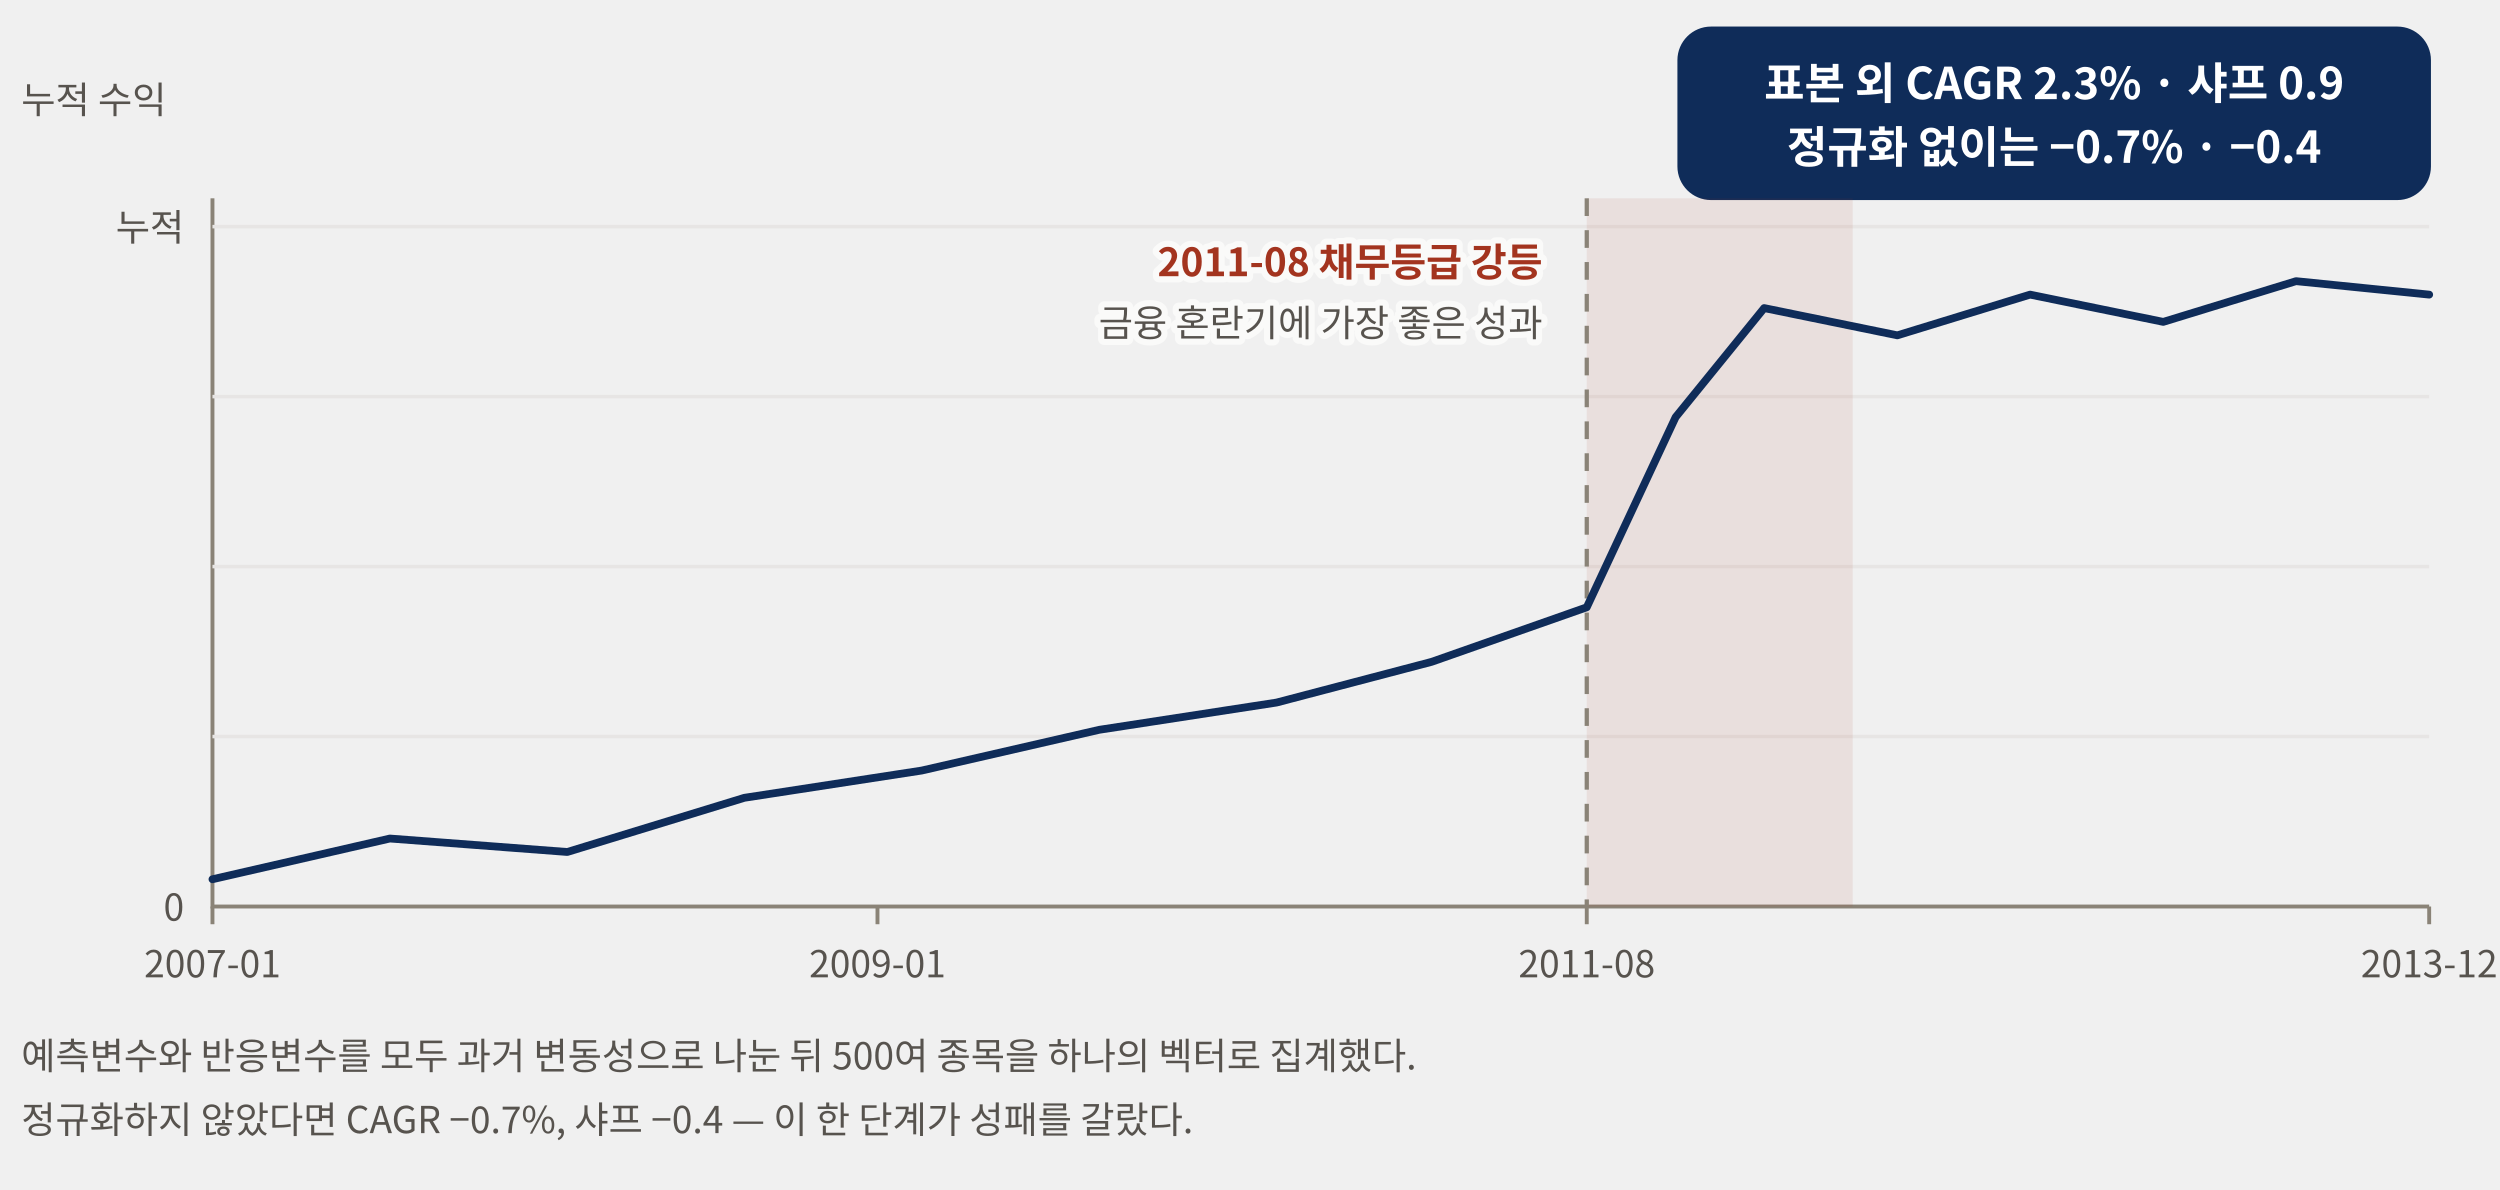
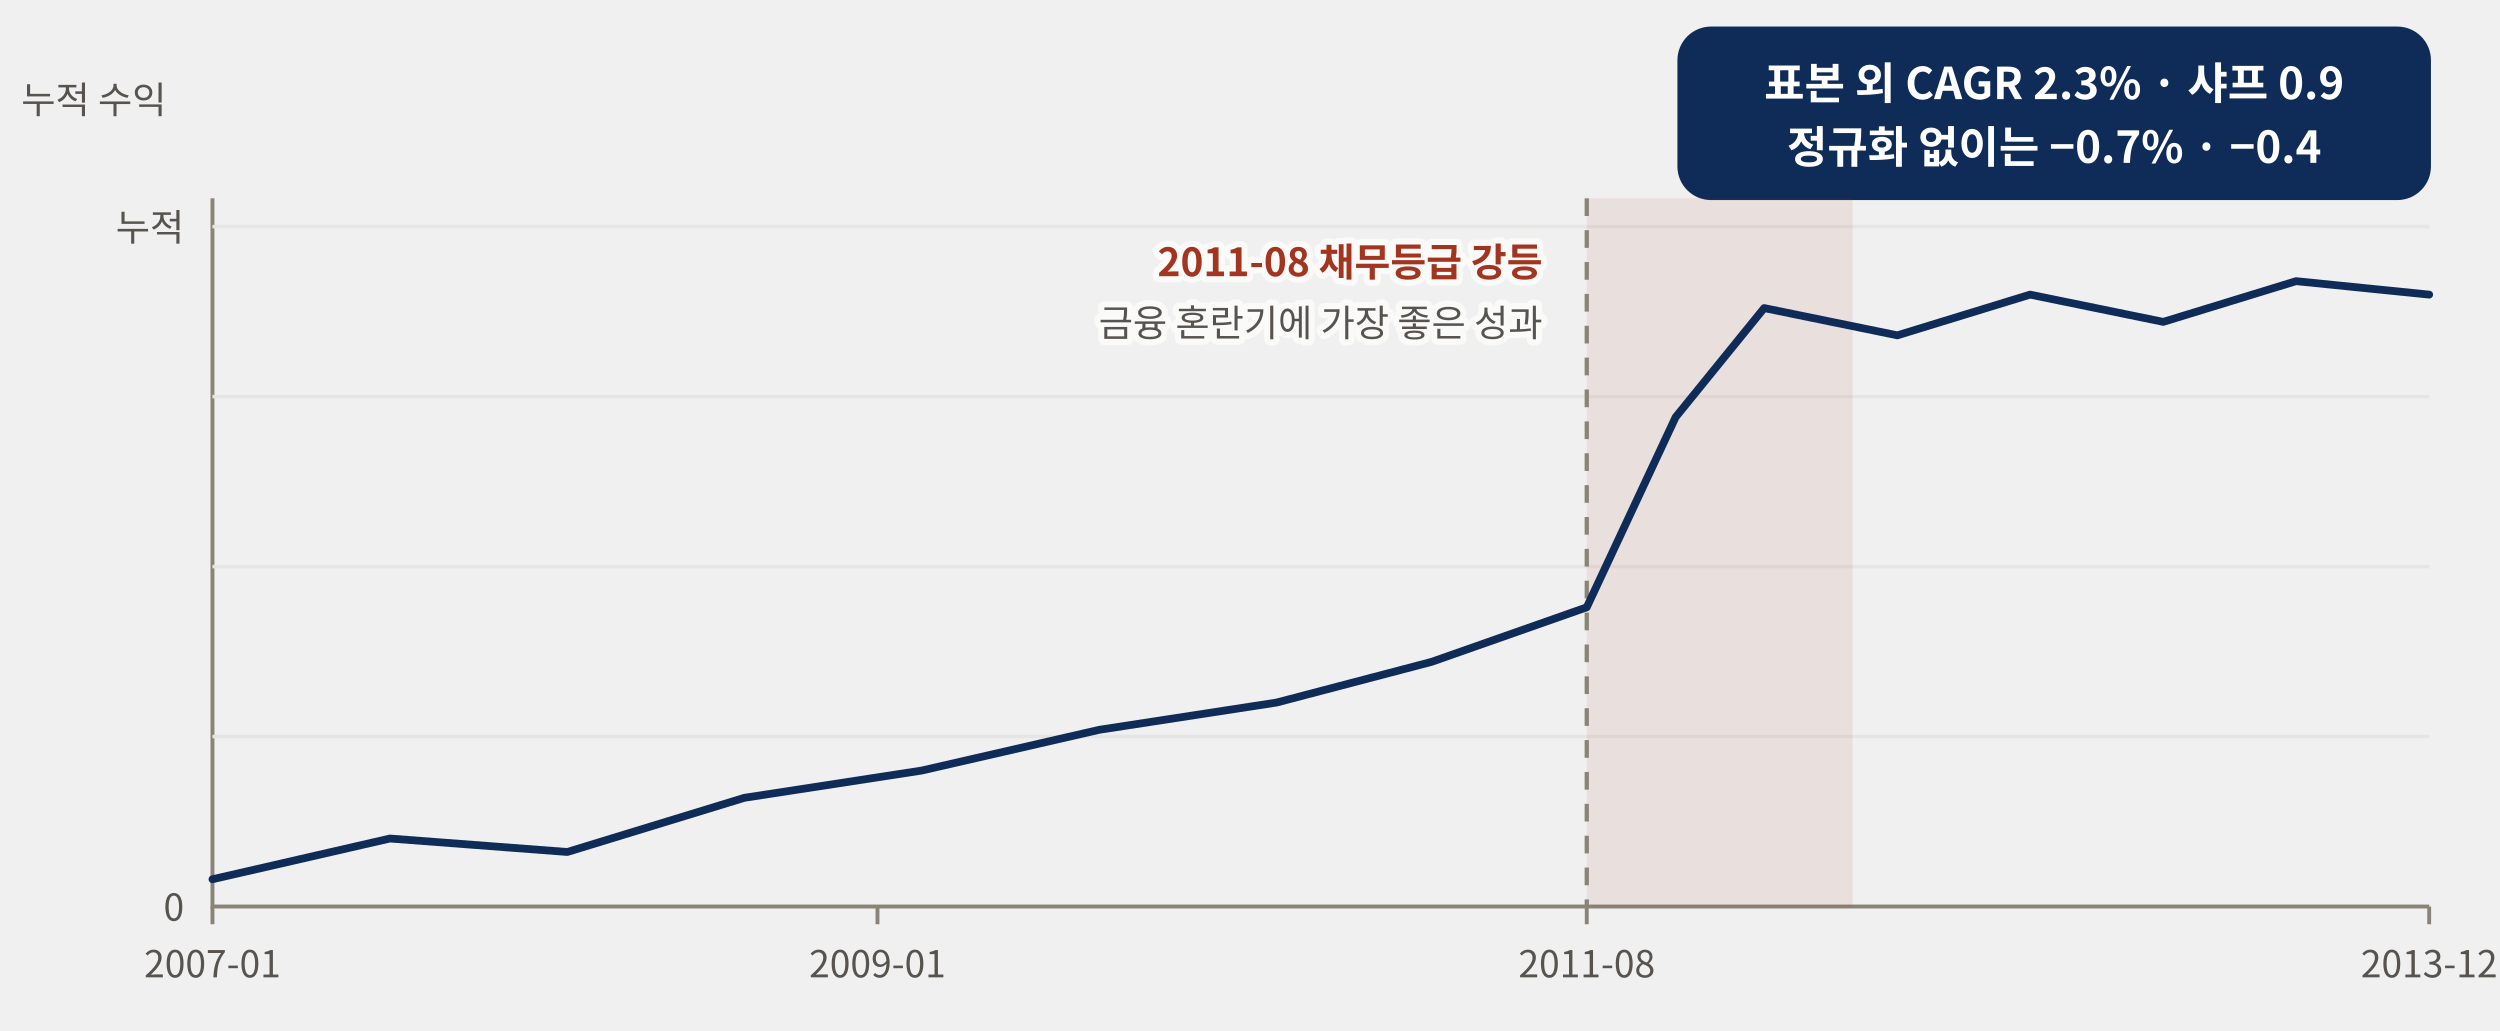
- <svg xmlns="http://www.w3.org/2000/svg" viewBox="14 -6 706 336" font-family="Noto Sans CJK KR,Apple SD Gothic Neo,Malgun Gothic,Noto Sans KR,NanumGothic,Inter,system-ui,sans-serif" role="img">
+ <svg xmlns="http://www.w3.org/2000/svg" viewBox="14 -6 706 291" font-family="Noto Sans CJK KR,Apple SD Gothic Neo,Malgun Gothic,Noto Sans KR,NanumGothic,Inter,system-ui,sans-serif" role="img">
  <defs>
    <marker id="ah" markerWidth="9" markerHeight="9" refX="7" refY="3" orient="auto">
      <path d="M0,0 L7,3 L0,6 Z" fill="#0F2C59" />
    </marker>
    <marker id="ahr" markerWidth="9" markerHeight="9" refX="7" refY="3" orient="auto">
      <path d="M0,0 L7,3 L0,6 Z" fill="#A3341F" />
    </marker>
    <marker id="ahg" markerWidth="9" markerHeight="9" refX="7" refY="3" orient="auto">
      <path d="M0,0 L7,3 L0,6 Z" fill="#1B6B3A" />
    </marker>
    <style>
      .t{fill:#0F0F10;font-size:13px;font-weight:700;text-anchor:middle}
      .tl{fill:#0F0F10;font-size:12.5px;font-weight:700;text-anchor:start}
      .s{fill:#57534E;font-size:10.5px;text-anchor:middle}
      .sl{fill:#57534E;font-size:10.5px;text-anchor:start}
      .sr{fill:#57534E;font-size:10.5px;text-anchor:end}
      .lab{fill:#0F2C59;font-size:11.5px;font-weight:700;text-anchor:middle}
      .labl{fill:#0F2C59;font-size:11.5px;font-weight:700;text-anchor:start}
      .box{fill:#fff;stroke:#0F2C59;stroke-width:1.4}
      .key{fill:#0F2C59;stroke:#0F2C59}
      .tk{fill:#fff;font-size:13px;font-weight:700;text-anchor:middle}
      .sk{fill:#C7D2E6;font-size:10.5px;text-anchor:middle}
      .good{fill:#E8F1EA;stroke:#1B6B3A;stroke-width:1.4}
      .goodt{fill:#1B6B3A;font-size:11px;font-weight:700;text-anchor:middle}
      .warn{fill:#FBEFEA;stroke:#A3341F;stroke-width:1.4}
      .warnt{fill:#A3341F;font-size:11px;font-weight:700;text-anchor:middle}
      .muted{fill:#F3F1EC;stroke:#8A8377;stroke-width:1.3}
      .mutedt{fill:#6B6357;font-size:10.5px;font-weight:700;text-anchor:middle}
      .a{stroke:#0F2C59;stroke-width:1.4;fill:none;marker-end:url(#ah)}
      .ar{stroke:#A3341F;stroke-width:1.4;fill:none;marker-end:url(#ahr)}
      .ag{stroke:#1B6B3A;stroke-width:1.4;fill:none;marker-end:url(#ahg)}
      .plain{stroke:#0F2C59;stroke-width:1.3;fill:none}
      .axis{stroke:#8A8377;stroke-width:1.1;fill:none}
      .grid{stroke:#E7E5E4;stroke-width:1;fill:none}
      .ln{stroke:#0F2C59;stroke-width:2.2;fill:none;stroke-linejoin:round;stroke-linecap:round}
      .lnr{stroke:#A3341F;stroke-width:2.2;fill:none;stroke-linejoin:round;stroke-linecap:round}
      .lng{stroke:#1B6B3A;stroke-width:2.2;fill:none;stroke-linejoin:round;stroke-linecap:round}
      .lnthin{stroke:#9AA9C4;stroke-width:1.1;fill:none;stroke-linejoin:round}
      .dash{stroke:#8A8377;stroke-width:1.2;fill:none;stroke-dasharray:5 4}
      .band{fill:#0F2C59;opacity:.07}
      .bandr{fill:#A3341F;opacity:.09}
      .edge{fill:none;stroke:#0F2C59;stroke-width:1.3}
      .halo{paint-order:stroke fill;stroke:#FAFAF9;stroke-width:3.5px;stroke-linejoin:round}
      .an-s{text-anchor:start}
      .an-m{text-anchor:middle}
      .an-e{text-anchor:end}
    </style>
  </defs>
  <text class="sl" x="20" y="26">누적 수익</text>
  <rect class="key" x="488.2" y="2" width="211.8" height="48" rx="9" />
  <text class="tk an-m" x="594.1" y="22" style="font-size:12.4px">표본 외 CAGR 2.3% · 샤프 0.9</text>
  <text class="tk an-m" x="594.1" y="40" style="font-size:12.4px">정규화 없이는 −0.7% · −0.4</text>
  <path class="axis" d="M74,50 V250 H700" />
  <path class="grid" d="M74,202.0 H700" />
  <path class="grid" d="M74,154.0 H700" />
  <path class="grid" d="M74,106.0 H700" />
  <path class="grid" d="M74,58.0 H700" />
  <text class="sr an-e" x="66" y="254">0</text>
  <text class="sr an-e" x="66" y="62.0">누적</text>
  <path class="axis" d="M74.0,250 v5" />
  <text class="s an-m" x="74.0" y="270">2007-01</text>
  <path class="axis" d="M261.8,250 v5" />
  <text class="s an-m" x="261.8" y="270">2009-01</text>
  <path class="axis" d="M462.1,250 v5" />
  <text class="s an-m" x="462.1" y="270">2011-08</text>
  <path class="axis" d="M700.0,250 v5" />
  <text class="s an-m" x="700.0" y="270">2013-12</text>
  <rect class="bandr" x="462.1" y="50" width="75.1" height="200.0" />
  <path class="dash" d="M462.1,50 V250" stroke="#A3341F" />
  <path class="ln" d="M74.0,242.3 L124.1,230.8 L174.2,234.6 L224.2,219.3 L274.3,211.6 L324.4,200.1 L374.5,192.4 L418.3,180.9 L462.1,165.5 L487.2,111.8 L512.2,81.0 L549.8,88.7 L587.3,77.2 L624.9,84.9 L662.4,73.4 L700.0,77.2" />
  <text class="warnt an-e halo" x="449.6" y="72">2011-08 채무등급 강등</text>
  <text class="s an-e halo" x="449.6" y="89">금융 혼란기에 가장 좋은 성과</text>
-   <text class="sl" x="20" y="296">예측변수와 반응변수를 모두 과거 변동성으로 나눈 뒤 500여 종목을 하나의 벡터로 집계했다.</text>
-   <text class="sl" x="20" y="314">정규화하지 않았다면 CAGR −0.7%, 샤프 −0.4 — 이 한 단계가 성패를 갈랐다.</text>
</svg>
